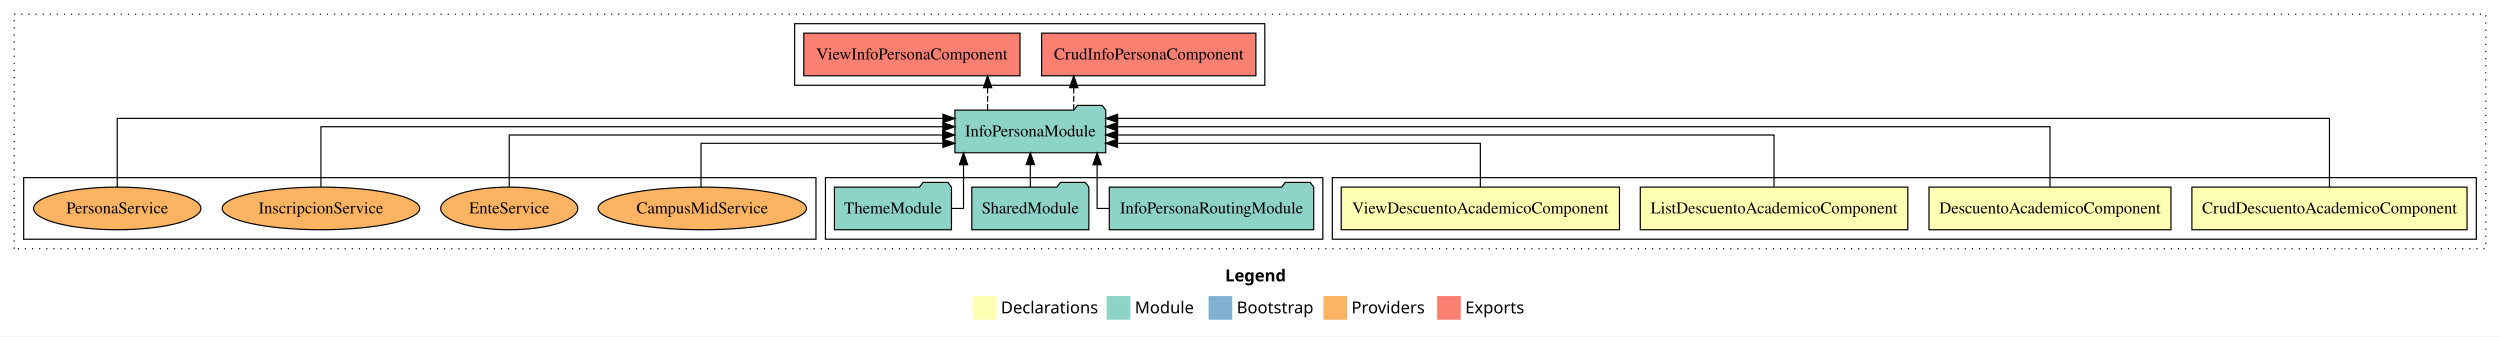
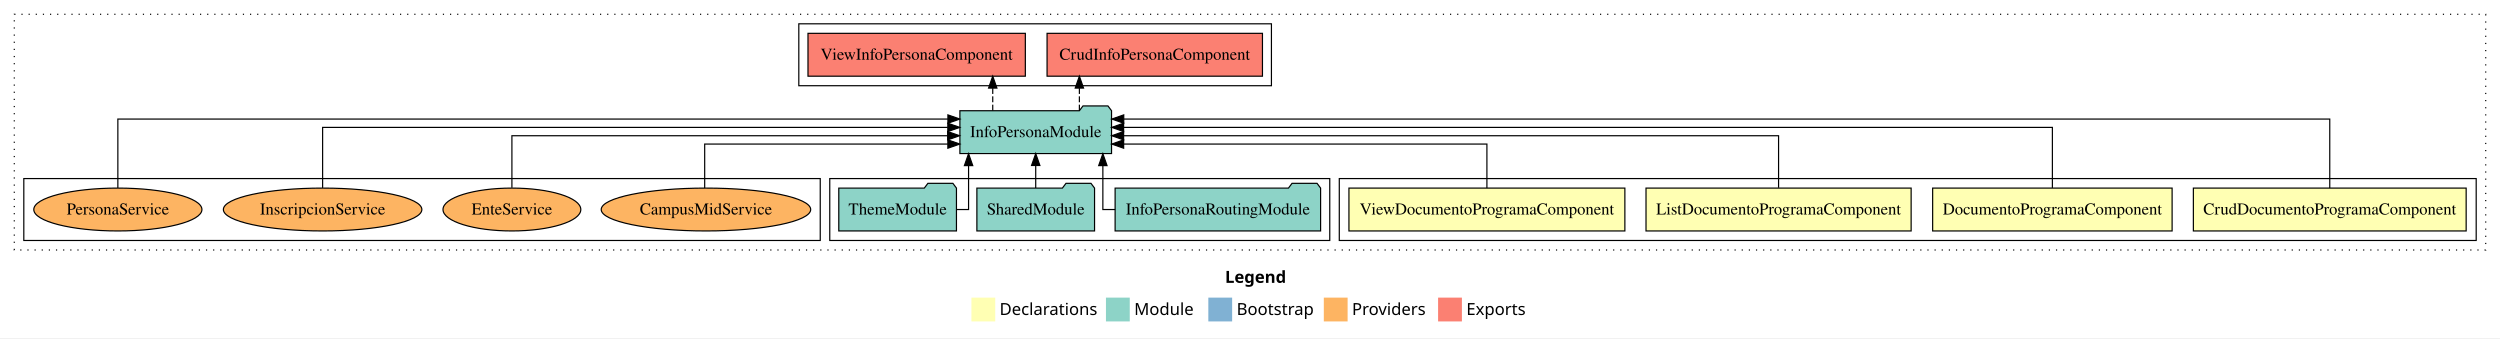
- <svg xmlns="http://www.w3.org/2000/svg" width="2111pt" height="284pt" viewBox="0.00 0.00 2111.00 284.00">
+ <svg xmlns="http://www.w3.org/2000/svg" width="2100pt" height="284pt" viewBox="0.00 0.00 2100.00 284.00">
  <g id="graph0" class="graph" transform="scale(1 1) rotate(0) translate(4 280)">
-     <polygon fill="#ffffff" stroke="transparent" points="-4,4 -4,-280 2107,-280 2107,4 -4,4" />
-     <text text-anchor="start" x="1030.509" y="-42.4" font-family="sans-serif" font-weight="bold" font-size="14.00" fill="#000000">Legend</text>
-     <polygon fill="#ffffb3" stroke="transparent" points="817.5,-10 817.5,-30 837.5,-30 837.5,-10 817.5,-10" />
-     <text text-anchor="start" x="841.129" y="-15.4" font-family="sans-serif" font-size="14.00" fill="#000000">  Declarations</text>
-     <polygon fill="#8dd3c7" stroke="transparent" points="930.5,-10 930.5,-30 950.5,-30 950.5,-10 930.5,-10" />
-     <text text-anchor="start" x="954.225" y="-15.4" font-family="sans-serif" font-size="14.00" fill="#000000">  Module</text>
-     <polygon fill="#80b1d3" stroke="transparent" points="1016.5,-10 1016.5,-30 1036.5,-30 1036.5,-10 1016.5,-10" />
-     <text text-anchor="start" x="1040.281" y="-15.4" font-family="sans-serif" font-size="14.00" fill="#000000">  Bootstrap</text>
-     <polygon fill="#fdb462" stroke="transparent" points="1113.5,-10 1113.5,-30 1133.5,-30 1133.5,-10 1113.5,-10" />
-     <text text-anchor="start" x="1137.173" y="-15.4" font-family="sans-serif" font-size="14.00" fill="#000000">  Providers</text>
-     <polygon fill="#fb8072" stroke="transparent" points="1209.5,-10 1209.5,-30 1229.5,-30 1229.5,-10 1209.5,-10" />
-     <text text-anchor="start" x="1233.226" y="-15.4" font-family="sans-serif" font-size="14.00" fill="#000000">  Exports</text>
+     <polygon fill="#ffffff" stroke="transparent" points="-4,4 -4,-280 2096,-280 2096,4 -4,4" />
+     <text text-anchor="start" x="1025.009" y="-42.4" font-family="sans-serif" font-weight="bold" font-size="14.00" fill="#000000">Legend</text>
+     <polygon fill="#ffffb3" stroke="transparent" points="812,-10 812,-30 832,-30 832,-10 812,-10" />
+     <text text-anchor="start" x="835.629" y="-15.4" font-family="sans-serif" font-size="14.00" fill="#000000">  Declarations</text>
+     <polygon fill="#8dd3c7" stroke="transparent" points="925,-10 925,-30 945,-30 945,-10 925,-10" />
+     <text text-anchor="start" x="948.725" y="-15.4" font-family="sans-serif" font-size="14.00" fill="#000000">  Module</text>
+     <polygon fill="#80b1d3" stroke="transparent" points="1011,-10 1011,-30 1031,-30 1031,-10 1011,-10" />
+     <text text-anchor="start" x="1034.781" y="-15.4" font-family="sans-serif" font-size="14.00" fill="#000000">  Bootstrap</text>
+     <polygon fill="#fdb462" stroke="transparent" points="1108,-10 1108,-30 1128,-30 1128,-10 1108,-10" />
+     <text text-anchor="start" x="1131.673" y="-15.4" font-family="sans-serif" font-size="14.00" fill="#000000">  Providers</text>
+     <polygon fill="#fb8072" stroke="transparent" points="1204,-10 1204,-30 1224,-30 1224,-10 1204,-10" />
+     <text text-anchor="start" x="1227.726" y="-15.4" font-family="sans-serif" font-size="14.00" fill="#000000">  Exports</text>
    <g id="clust1" class="cluster">
-       <polygon fill="none" stroke="#000000" stroke-dasharray="1,5" points="8,-70 8,-268 2095,-268 2095,-70 8,-70" />
+       <polygon fill="none" stroke="#000000" stroke-dasharray="1,5" points="8,-70 8,-268 2084,-268 2084,-70 8,-70" />
    </g>
    <g id="clust2" class="cluster">
-       <polygon fill="none" stroke="#000000" points="1121,-78 1121,-130 2087,-130 2087,-78 1121,-78" />
+       <polygon fill="none" stroke="#000000" points="1121,-78 1121,-130 2076,-130 2076,-78 1121,-78" />
    </g>
    <g id="clust7" class="cluster">
      <polygon fill="none" stroke="#000000" points="693,-78 693,-130 1113,-130 1113,-78 693,-78" />
    </g>
    <g id="clust8" class="cluster">
      <polygon fill="none" stroke="#000000" points="667,-208 667,-260 1064,-260 1064,-208 667,-208" />
    </g>
    <g id="clust10" class="cluster">
      <polygon fill="none" stroke="#000000" points="16,-78 16,-130 685,-130 685,-78 16,-78" />
    </g>
    <g id="node1" class="node">
-       <polygon fill="#ffffb3" stroke="#000000" points="2079.162,-122 1846.839,-122 1846.839,-86 2079.162,-86 2079.162,-122" />
-       <text text-anchor="middle" x="1963" y="-99.8" font-family="Times,serif" font-size="14.00" fill="#000000">CrudDescuentoAcademicoComponent</text>
+       <polygon fill="#ffffb3" stroke="#000000" points="2067.57,-122 1838.43,-122 1838.43,-86 2067.57,-86 2067.57,-122" />
+       <text text-anchor="middle" x="1953" y="-99.8" font-family="Times,serif" font-size="14.00" fill="#000000">CrudDocumentoProgramaComponent</text>
    </g>
    <g id="node5" class="node">
      <polygon fill="#8dd3c7" stroke="#000000" points="929.688,-187 926.688,-191 905.688,-191 902.688,-187 802.312,-187 802.312,-151 929.688,-151 929.688,-187" />
      <text text-anchor="middle" x="866" y="-164.8" font-family="Times,serif" font-size="14.00" fill="#000000">InfoPersonaModule</text>
    </g>
    <g id="edge1" class="edge">
-       <path fill="none" stroke="#000000" d="M1963,-122.011C1963,-144.485 1963,-180 1963,-180 1963,-180 939.721,-180 939.721,-180" />
-       <polygon fill="#000000" stroke="#000000" points="939.721,-176.5 929.721,-180 939.721,-183.5 939.721,-176.5" />
+       <path fill="none" stroke="#000000" d="M1953,-122.011C1953,-144.485 1953,-180 1953,-180 1953,-180 939.939,-180 939.939,-180" />
+       <polygon fill="#000000" stroke="#000000" points="939.939,-176.5 929.939,-180 939.939,-183.5 939.939,-176.5" />
    </g>
    <g id="node2" class="node">
-       <polygon fill="#ffffb3" stroke="#000000" points="1829.164,-122 1624.836,-122 1624.836,-86 1829.164,-86 1829.164,-122" />
-       <text text-anchor="middle" x="1727" y="-99.8" font-family="Times,serif" font-size="14.00" fill="#000000">DescuentoAcademicoComponent</text>
+       <polygon fill="#ffffb3" stroke="#000000" points="1820.573,-122 1619.427,-122 1619.427,-86 1820.573,-86 1820.573,-122" />
+       <text text-anchor="middle" x="1720" y="-99.8" font-family="Times,serif" font-size="14.00" fill="#000000">DocumentoProgramaComponent</text>
    </g>
    <g id="edge2" class="edge">
-       <path fill="none" stroke="#000000" d="M1727,-122.129C1727,-142.572 1727,-173 1727,-173 1727,-173 939.661,-173 939.661,-173" />
-       <polygon fill="#000000" stroke="#000000" points="939.661,-169.5 929.661,-173 939.661,-176.5 939.661,-169.5" />
+       <path fill="none" stroke="#000000" d="M1720,-122.129C1720,-142.572 1720,-173 1720,-173 1720,-173 939.84,-173 939.84,-173" />
+       <polygon fill="#000000" stroke="#000000" points="939.84,-169.5 929.84,-173 939.84,-176.5 939.84,-169.5" />
    </g>
    <g id="node3" class="node">
-       <polygon fill="#ffffb3" stroke="#000000" points="1606.943,-122 1381.057,-122 1381.057,-86 1606.943,-86 1606.943,-122" />
-       <text text-anchor="middle" x="1494" y="-99.8" font-family="Times,serif" font-size="14.00" fill="#000000">ListDescuentoAcademicoComponent</text>
+       <polygon fill="#ffffb3" stroke="#000000" points="1601.351,-122 1378.649,-122 1378.649,-86 1601.351,-86 1601.351,-122" />
+       <text text-anchor="middle" x="1490" y="-99.8" font-family="Times,serif" font-size="14.00" fill="#000000">ListDocumentoProgramaComponent</text>
    </g>
    <g id="edge3" class="edge">
-       <path fill="none" stroke="#000000" d="M1494,-122.267C1494,-140.555 1494,-166 1494,-166 1494,-166 939.672,-166 939.672,-166" />
-       <polygon fill="#000000" stroke="#000000" points="939.672,-162.5 929.672,-166 939.672,-169.5 939.672,-162.5" />
+       <path fill="none" stroke="#000000" d="M1490,-122.267C1490,-140.555 1490,-166 1490,-166 1490,-166 939.846,-166 939.846,-166" />
+       <polygon fill="#000000" stroke="#000000" points="939.846,-162.5 929.846,-166 939.846,-169.5 939.846,-162.5" />
    </g>
    <g id="node4" class="node">
-       <polygon fill="#ffffb3" stroke="#000000" points="1363.483,-122 1128.517,-122 1128.517,-86 1363.483,-86 1363.483,-122" />
-       <text text-anchor="middle" x="1246" y="-99.8" font-family="Times,serif" font-size="14.00" fill="#000000">ViewDescuentoAcademicoComponent</text>
+       <polygon fill="#ffffb3" stroke="#000000" points="1360.892,-122 1129.108,-122 1129.108,-86 1360.892,-86 1360.892,-122" />
+       <text text-anchor="middle" x="1245" y="-99.8" font-family="Times,serif" font-size="14.00" fill="#000000">ViewDocumentoProgramaComponent</text>
    </g>
    <g id="edge4" class="edge">
-       <path fill="none" stroke="#000000" d="M1246,-122.009C1246,-138.049 1246,-159 1246,-159 1246,-159 939.604,-159 939.604,-159" />
-       <polygon fill="#000000" stroke="#000000" points="939.604,-155.5 929.604,-159 939.603,-162.5 939.604,-155.5" />
+       <path fill="none" stroke="#000000" d="M1245,-122.009C1245,-138.049 1245,-159 1245,-159 1245,-159 939.864,-159 939.864,-159" />
+       <polygon fill="#000000" stroke="#000000" points="939.864,-155.5 929.864,-159 939.864,-162.5 939.864,-155.5" />
    </g>
    <g id="node9" class="node">
      <polygon fill="#fb8072" stroke="#000000" points="1056.468,-252 875.532,-252 875.532,-216 1056.468,-216 1056.468,-252" />
      <text text-anchor="middle" x="966" y="-229.8" font-family="Times,serif" font-size="14.00" fill="#000000">CrudInfoPersonaComponent </text>
    </g>
    <g id="edge8" class="edge">
      <path fill="none" stroke="#000000" stroke-dasharray="5,2" d="M902.68,-187.106C902.68,-187.106 902.68,-205.991 902.68,-205.991" />
      <polygon fill="#000000" stroke="#000000" points="899.18,-205.991 902.68,-215.991 906.18,-205.991 899.18,-205.991" />
    </g>
    <g id="node10" class="node">
      <polygon fill="#fb8072" stroke="#000000" points="857.289,-252 674.711,-252 674.711,-216 857.289,-216 857.289,-252" />
      <text text-anchor="middle" x="766" y="-229.8" font-family="Times,serif" font-size="14.00" fill="#000000">ViewInfoPersonaComponent </text>
    </g>
    <g id="edge9" class="edge">
      <path fill="none" stroke="#000000" stroke-dasharray="5,2" d="M829.9,-187.106C829.9,-187.106 829.9,-205.991 829.9,-205.991" />
      <polygon fill="#000000" stroke="#000000" points="826.4,-205.991 829.9,-215.991 833.4,-205.991 826.4,-205.991" />
    </g>
    <g id="node6" class="node">
      <polygon fill="#8dd3c7" stroke="#000000" points="1105.306,-122 1102.306,-126 1081.306,-126 1078.306,-122 932.694,-122 932.694,-86 1105.306,-86 1105.306,-122" />
      <text text-anchor="middle" x="1019" y="-99.8" font-family="Times,serif" font-size="14.00" fill="#000000">InfoPersonaRoutingModule</text>
    </g>
    <g id="edge5" class="edge">
      <path fill="none" stroke="#000000" d="M932.74,-104C926.388,-104 922.403,-104 922.403,-104 922.403,-104 922.403,-140.894 922.403,-140.894" />
      <polygon fill="#000000" stroke="#000000" points="918.903,-140.894 922.403,-150.894 925.903,-140.894 918.903,-140.894" />
    </g>
    <g id="node7" class="node">
      <polygon fill="#8dd3c7" stroke="#000000" points="915.423,-122 912.423,-126 891.423,-126 888.423,-122 816.577,-122 816.577,-86 915.423,-86 915.423,-122" />
      <text text-anchor="middle" x="866" y="-99.8" font-family="Times,serif" font-size="14.00" fill="#000000">SharedModule</text>
    </g>
    <g id="edge6" class="edge">
      <path fill="none" stroke="#000000" d="M866,-122.106C866,-122.106 866,-140.991 866,-140.991" />
      <polygon fill="#000000" stroke="#000000" points="862.5,-140.991 866,-150.991 869.5,-140.991 862.5,-140.991" />
    </g>
    <g id="node8" class="node">
      <polygon fill="#8dd3c7" stroke="#000000" points="799.423,-122 796.423,-126 775.423,-126 772.423,-122 700.577,-122 700.577,-86 799.423,-86 799.423,-122" />
      <text text-anchor="middle" x="750" y="-99.8" font-family="Times,serif" font-size="14.00" fill="#000000">ThemeModule</text>
    </g>
    <g id="edge7" class="edge">
      <path fill="none" stroke="#000000" d="M799.216,-104C805.393,-104 809.597,-104 809.597,-104 809.597,-104 809.597,-140.894 809.597,-140.894" />
      <polygon fill="#000000" stroke="#000000" points="806.097,-140.894 809.597,-150.894 813.097,-140.894 806.097,-140.894" />
    </g>
    <g id="node11" class="node">
      <ellipse fill="#fdb462" stroke="#000000" cx="589" cy="-104" rx="87.98" ry="18" />
      <text text-anchor="middle" x="589" y="-99.8" font-family="Times,serif" font-size="14.00" fill="#000000">CampusMidService</text>
    </g>
    <g id="edge10" class="edge">
      <path fill="none" stroke="#000000" d="M587.933,-122.009C587.933,-138.049 587.933,-159 587.933,-159 587.933,-159 792.206,-159 792.206,-159" />
      <polygon fill="#000000" stroke="#000000" points="792.206,-162.5 802.206,-159 792.206,-155.5 792.206,-162.5" />
    </g>
    <g id="node12" class="node">
      <ellipse fill="#fdb462" stroke="#000000" cx="426" cy="-104" rx="57.881" ry="18" />
      <text text-anchor="middle" x="426" y="-99.8" font-family="Times,serif" font-size="14.00" fill="#000000">EnteService</text>
    </g>
    <g id="edge11" class="edge">
      <path fill="none" stroke="#000000" d="M426,-122.267C426,-140.555 426,-166 426,-166 426,-166 792.02,-166 792.02,-166" />
      <polygon fill="#000000" stroke="#000000" points="792.02,-169.5 802.02,-166 792.02,-162.5 792.02,-169.5" />
    </g>
    <g id="node13" class="node">
      <ellipse fill="#fdb462" stroke="#000000" cx="267" cy="-104" rx="83.364" ry="18" />
      <text text-anchor="middle" x="267" y="-99.8" font-family="Times,serif" font-size="14.00" fill="#000000">InscripcionService</text>
    </g>
    <g id="edge12" class="edge">
      <path fill="none" stroke="#000000" d="M267,-122.129C267,-142.572 267,-173 267,-173 267,-173 792.18,-173 792.18,-173" />
      <polygon fill="#000000" stroke="#000000" points="792.18,-176.5 802.18,-173 792.18,-169.5 792.18,-176.5" />
    </g>
    <g id="node14" class="node">
      <ellipse fill="#fdb462" stroke="#000000" cx="95" cy="-104" rx="70.622" ry="18" />
      <text text-anchor="middle" x="95" y="-99.8" font-family="Times,serif" font-size="14.00" fill="#000000">PersonaService</text>
    </g>
    <g id="edge13" class="edge">
      <path fill="none" stroke="#000000" d="M95,-122.011C95,-144.485 95,-180 95,-180 95,-180 792.25,-180 792.25,-180" />
      <polygon fill="#000000" stroke="#000000" points="792.25,-183.5 802.25,-180 792.25,-176.5 792.25,-183.5" />
    </g>
  </g>
</svg>
